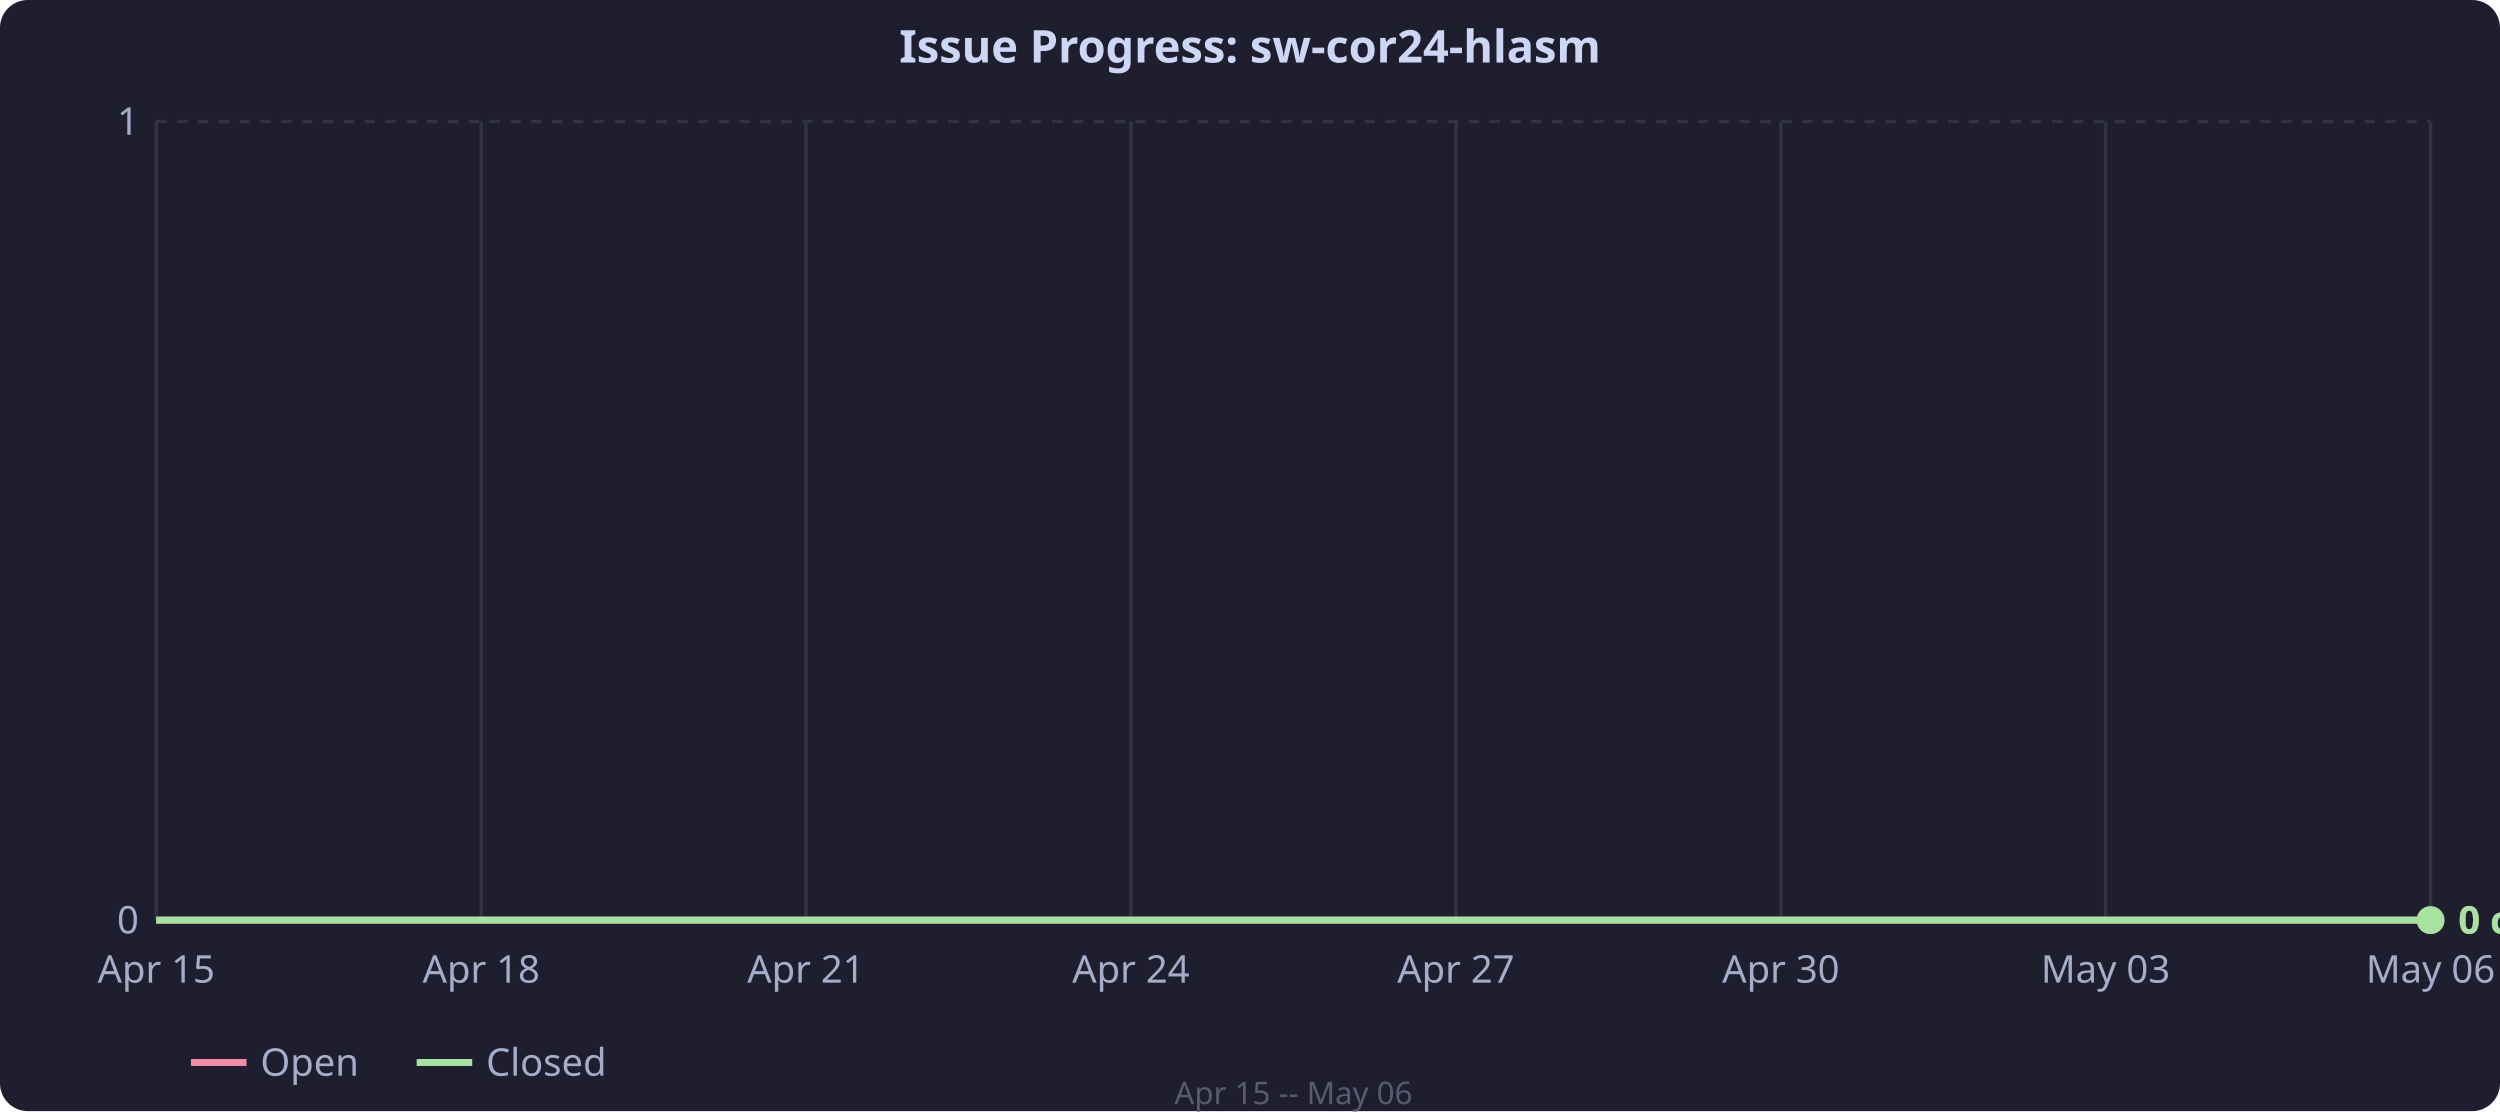
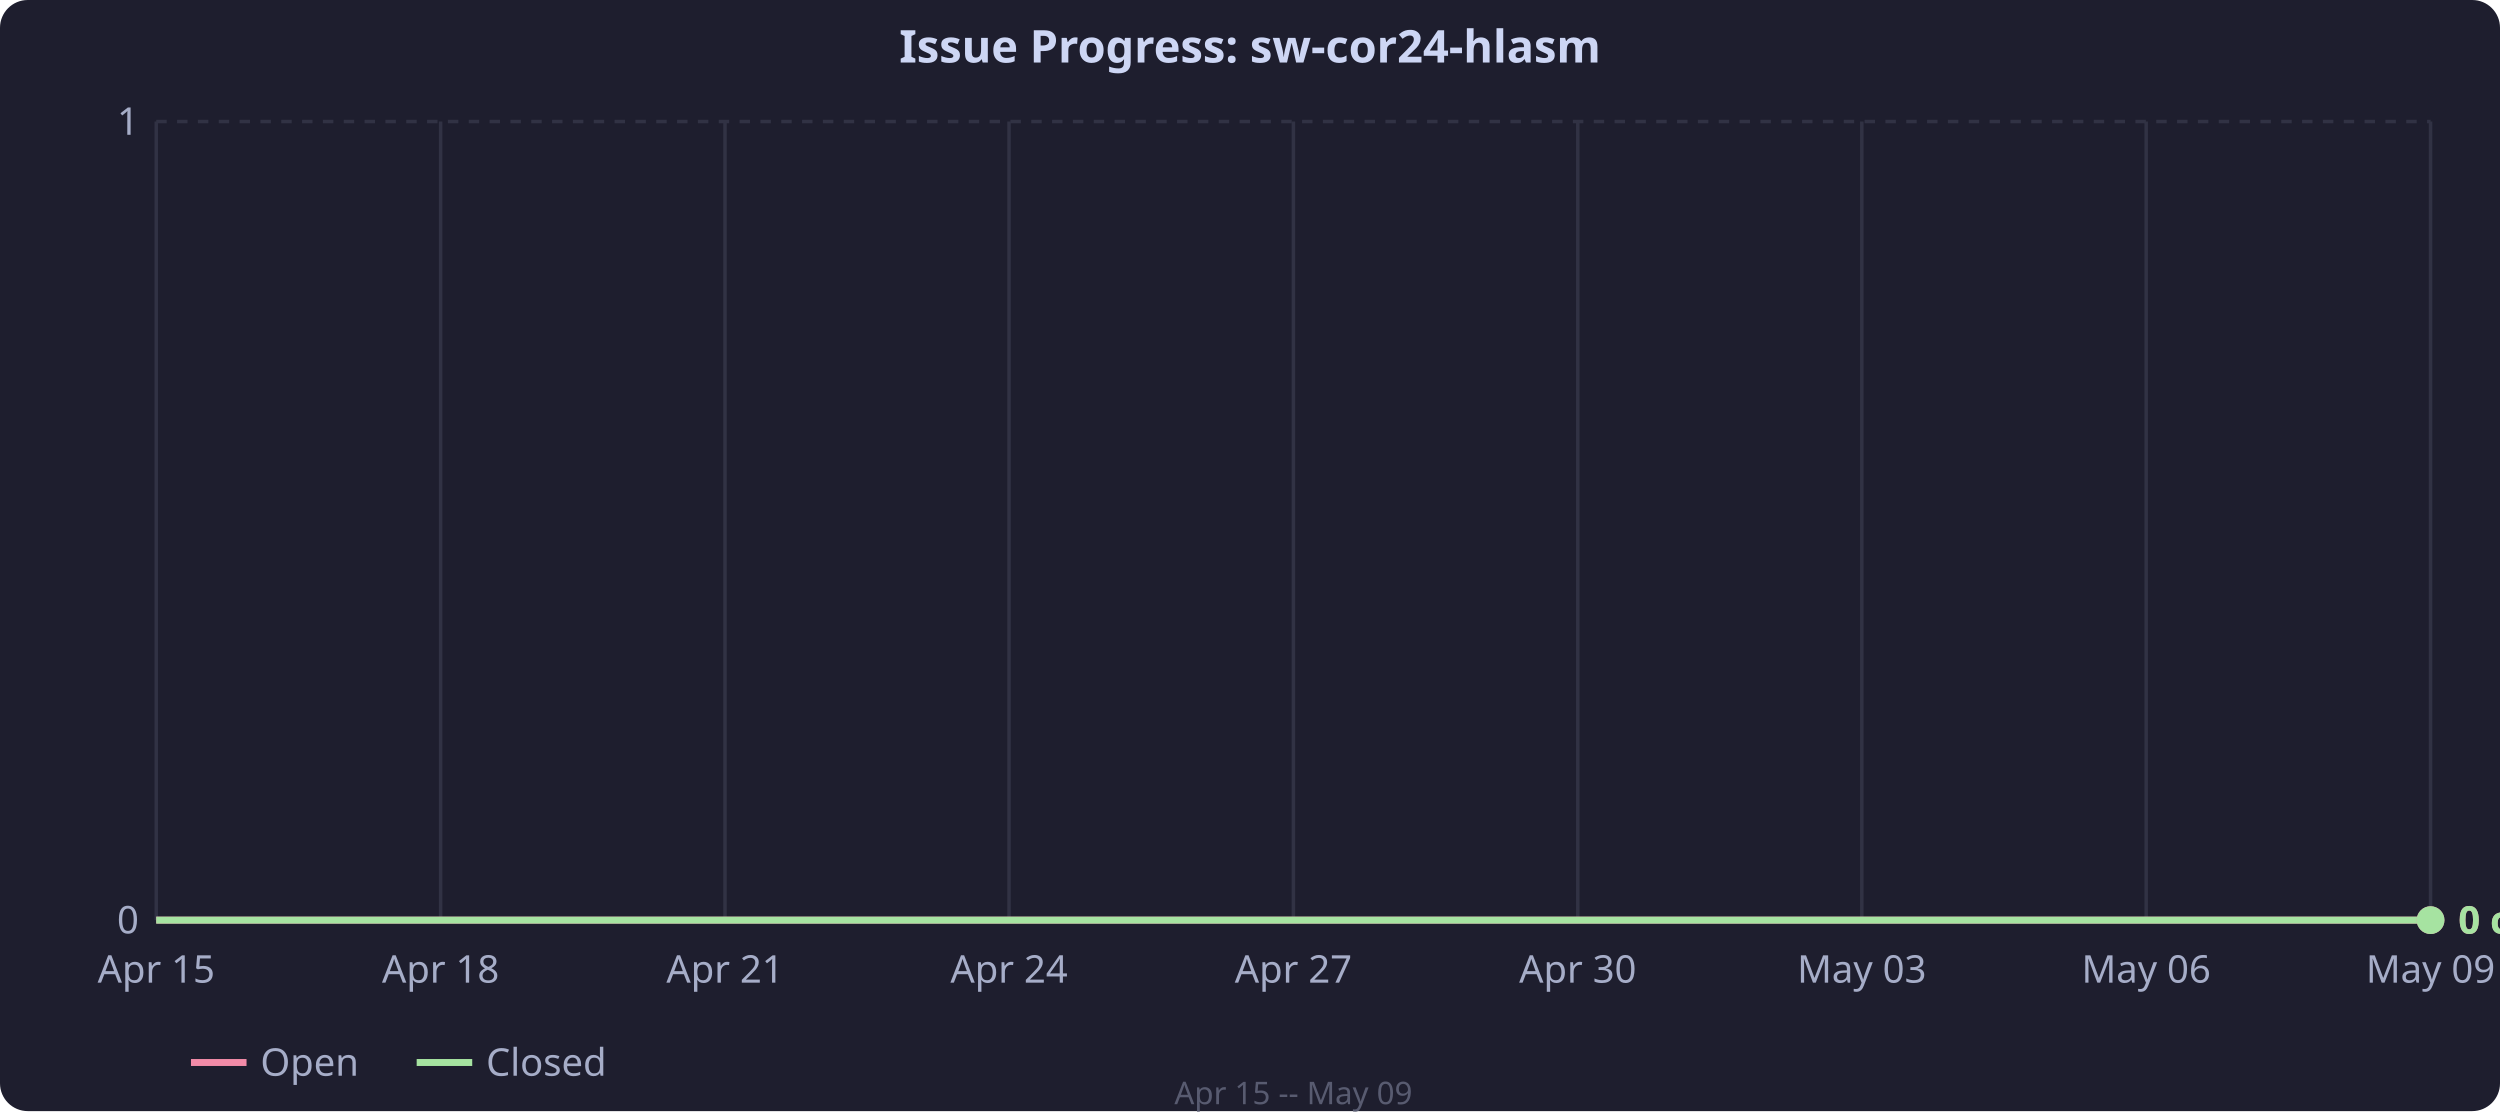
<svg xmlns="http://www.w3.org/2000/svg" viewBox="0 0 720 320" style="font-family: system-ui, sans-serif; font-size: 11px; color: #cdd6f4;">
  <rect width="720" height="320" fill="#1e1e2e" rx="8" />
  <line x1="45" y1="265.0" x2="700" y2="265.0" stroke="#313244" stroke-dasharray="3,3" />
  <text x="40" y="265.0" fill="#a6adc8" text-anchor="end" dominant-baseline="middle">0</text>
  <line x1="45" y1="35.0" x2="700" y2="35.0" stroke="#313244" stroke-dasharray="3,3" />
  <text x="40" y="35.0" fill="#a6adc8" text-anchor="end" dominant-baseline="middle">1</text>
  <text x="45.0" y="283" fill="#a6adc8" text-anchor="middle">Apr 15</text>
  <line x1="45.0" y1="35" x2="45.0" y2="265" stroke="#313244" />
-   <text x="138.6" y="283" fill="#a6adc8" text-anchor="middle">Apr 18</text>
-   <line x1="138.6" y1="35" x2="138.6" y2="265" stroke="#313244" />
-   <text x="232.1" y="283" fill="#a6adc8" text-anchor="middle">Apr 21</text>
-   <line x1="232.1" y1="35" x2="232.1" y2="265" stroke="#313244" />
-   <text x="325.7" y="283" fill="#a6adc8" text-anchor="middle">Apr 24</text>
-   <line x1="325.7" y1="35" x2="325.7" y2="265" stroke="#313244" />
-   <text x="419.3" y="283" fill="#a6adc8" text-anchor="middle">Apr 27</text>
-   <line x1="419.3" y1="35" x2="419.3" y2="265" stroke="#313244" />
-   <text x="512.9" y="283" fill="#a6adc8" text-anchor="middle">Apr 30</text>
-   <line x1="512.9" y1="35" x2="512.9" y2="265" stroke="#313244" />
-   <text x="606.4" y="283" fill="#a6adc8" text-anchor="middle">May 03</text>
-   <line x1="606.4" y1="35" x2="606.4" y2="265" stroke="#313244" />
-   <text x="700.0" y="283" fill="#a6adc8" text-anchor="middle">May 06</text>
+   <text x="126.9" y="283" fill="#a6adc8" text-anchor="middle">Apr 18</text>
+   <line x1="126.9" y1="35" x2="126.9" y2="265" stroke="#313244" />
+   <text x="208.8" y="283" fill="#a6adc8" text-anchor="middle">Apr 21</text>
+   <line x1="208.8" y1="35" x2="208.8" y2="265" stroke="#313244" />
+   <text x="290.6" y="283" fill="#a6adc8" text-anchor="middle">Apr 24</text>
+   <line x1="290.6" y1="35" x2="290.6" y2="265" stroke="#313244" />
+   <text x="372.5" y="283" fill="#a6adc8" text-anchor="middle">Apr 27</text>
+   <line x1="372.5" y1="35" x2="372.5" y2="265" stroke="#313244" />
+   <text x="454.4" y="283" fill="#a6adc8" text-anchor="middle">Apr 30</text>
+   <line x1="454.4" y1="35" x2="454.4" y2="265" stroke="#313244" />
+   <text x="536.2" y="283" fill="#a6adc8" text-anchor="middle">May 03</text>
+   <line x1="536.2" y1="35" x2="536.2" y2="265" stroke="#313244" />
+   <text x="618.1" y="283" fill="#a6adc8" text-anchor="middle">May 06</text>
+   <line x1="618.1" y1="35" x2="618.1" y2="265" stroke="#313244" />
+   <text x="700.0" y="283" fill="#a6adc8" text-anchor="middle">May 09</text>
  <line x1="700.0" y1="35" x2="700.0" y2="265" stroke="#313244" />
-   <polygon fill="rgba(243,139,168,0.08)" points="45.0,265.0 76.2,265.0 107.4,265.0 138.6,265.0 169.8,265.0 201.0,265.0 232.1,265.0 263.3,265.0 294.5,265.0 325.7,265.0 356.9,265.0 388.1,265.0 419.3,265.0 450.5,265.0 481.7,265.0 512.9,265.0 544.0,265.0 575.2,265.0 606.4,265.0 637.6,265.0 668.8,265.0 700.0,265.0 700.0,265.0 45.0,265.0" />
-   <polyline fill="none" stroke="#f38ba8" stroke-width="2" stroke-linejoin="round" points="45.0,265.0 76.2,265.0 107.4,265.0 138.6,265.0 169.8,265.0 201.0,265.0 232.1,265.0 263.3,265.0 294.5,265.0 325.7,265.0 356.9,265.0 388.1,265.0 419.3,265.0 450.5,265.0 481.7,265.0 512.9,265.0 544.0,265.0 575.2,265.0 606.4,265.0 637.6,265.0 668.8,265.0 700.0,265.0" />
-   <polygon fill="rgba(166,227,161,0.08)" points="45.0,265.0 76.2,265.0 107.4,265.0 138.6,265.0 169.8,265.0 201.0,265.0 232.1,265.0 263.3,265.0 294.5,265.0 325.7,265.0 356.9,265.0 388.1,265.0 419.3,265.0 450.5,265.0 481.7,265.0 512.9,265.0 544.0,265.0 575.2,265.0 606.4,265.0 637.6,265.0 668.8,265.0 700.0,265.0 700.0,265.0 45.0,265.0" />
-   <polyline fill="none" stroke="#a6e3a1" stroke-width="2" stroke-linejoin="round" points="45.0,265.0 76.2,265.0 107.4,265.0 138.6,265.0 169.8,265.0 201.0,265.0 232.1,265.0 263.3,265.0 294.5,265.0 325.7,265.0 356.9,265.0 388.1,265.0 419.3,265.0 450.5,265.0 481.7,265.0 512.9,265.0 544.0,265.0 575.2,265.0 606.4,265.0 637.6,265.0 668.8,265.0 700.0,265.0" />
+   <polygon fill="rgba(243,139,168,0.08)" points="45.0,265.0 72.3,265.0 99.6,265.0 126.9,265.0 154.2,265.0 181.5,265.0 208.8,265.0 236.0,265.0 263.3,265.0 290.6,265.0 317.9,265.0 345.2,265.0 372.5,265.0 399.8,265.0 427.1,265.0 454.4,265.0 481.7,265.0 509.0,265.0 536.2,265.0 563.5,265.0 590.8,265.0 618.1,265.0 645.4,265.0 672.7,265.0 700.0,265.0 700.0,265.0 45.0,265.0" />
+   <polyline fill="none" stroke="#f38ba8" stroke-width="2" stroke-linejoin="round" points="45.0,265.0 72.3,265.0 99.6,265.0 126.9,265.0 154.2,265.0 181.5,265.0 208.8,265.0 236.0,265.0 263.3,265.0 290.6,265.0 317.9,265.0 345.2,265.0 372.5,265.0 399.8,265.0 427.1,265.0 454.4,265.0 481.7,265.0 509.0,265.0 536.2,265.0 563.5,265.0 590.8,265.0 618.1,265.0 645.4,265.0 672.7,265.0 700.0,265.0" />
+   <polygon fill="rgba(166,227,161,0.08)" points="45.0,265.0 72.3,265.0 99.6,265.0 126.9,265.0 154.2,265.0 181.5,265.0 208.8,265.0 236.0,265.0 263.3,265.0 290.6,265.0 317.9,265.0 345.2,265.0 372.5,265.0 399.8,265.0 427.1,265.0 454.4,265.0 481.7,265.0 509.0,265.0 536.2,265.0 563.5,265.0 590.8,265.0 618.1,265.0 645.4,265.0 672.7,265.0 700.0,265.0 700.0,265.0 45.0,265.0" />
+   <polyline fill="none" stroke="#a6e3a1" stroke-width="2" stroke-linejoin="round" points="45.0,265.0 72.3,265.0 99.6,265.0 126.9,265.0 154.2,265.0 181.5,265.0 208.8,265.0 236.0,265.0 263.3,265.0 290.6,265.0 317.9,265.0 345.2,265.0 372.5,265.0 399.8,265.0 427.1,265.0 454.4,265.0 481.7,265.0 509.0,265.0 536.2,265.0 563.5,265.0 590.8,265.0 618.1,265.0 645.4,265.0 672.7,265.0 700.0,265.0" />
  <circle cx="700.0" cy="265.0" r="4" fill="#f38ba8" />
  <circle cx="700.0" cy="265.0" r="4" fill="#a6e3a1" />
  <text x="708.0" y="265.0" fill="#f38ba8" text-anchor="start" dominant-baseline="middle" font-size="11px" font-weight="600">0 open</text>
  <text x="708.0" y="265.0" fill="#a6e3a1" text-anchor="start" dominant-baseline="middle" font-size="11px" font-weight="600">0 closed</text>
  <text x="360" y="18" fill="#cdd6f4" text-anchor="middle" font-size="13px" font-weight="600">Issue Progress: sw-cor24-hlasm</text>
  <line x1="55" y1="306" x2="71" y2="306" stroke="#f38ba8" stroke-width="2" />
  <text x="75" y="306" fill="#a6adc8" dominant-baseline="middle">Open</text>
  <line x1="120" y1="306" x2="136" y2="306" stroke="#a6e3a1" stroke-width="2" />
  <text x="140" y="306" fill="#a6adc8" dominant-baseline="middle">Closed</text>
-   <text x="372.5" y="318" fill="#585b70" text-anchor="middle" font-size="9px">Apr 15 -- May 06</text>
+   <text x="372.5" y="318" fill="#585b70" text-anchor="middle" font-size="9px">Apr 15 -- May 09</text>
</svg>
